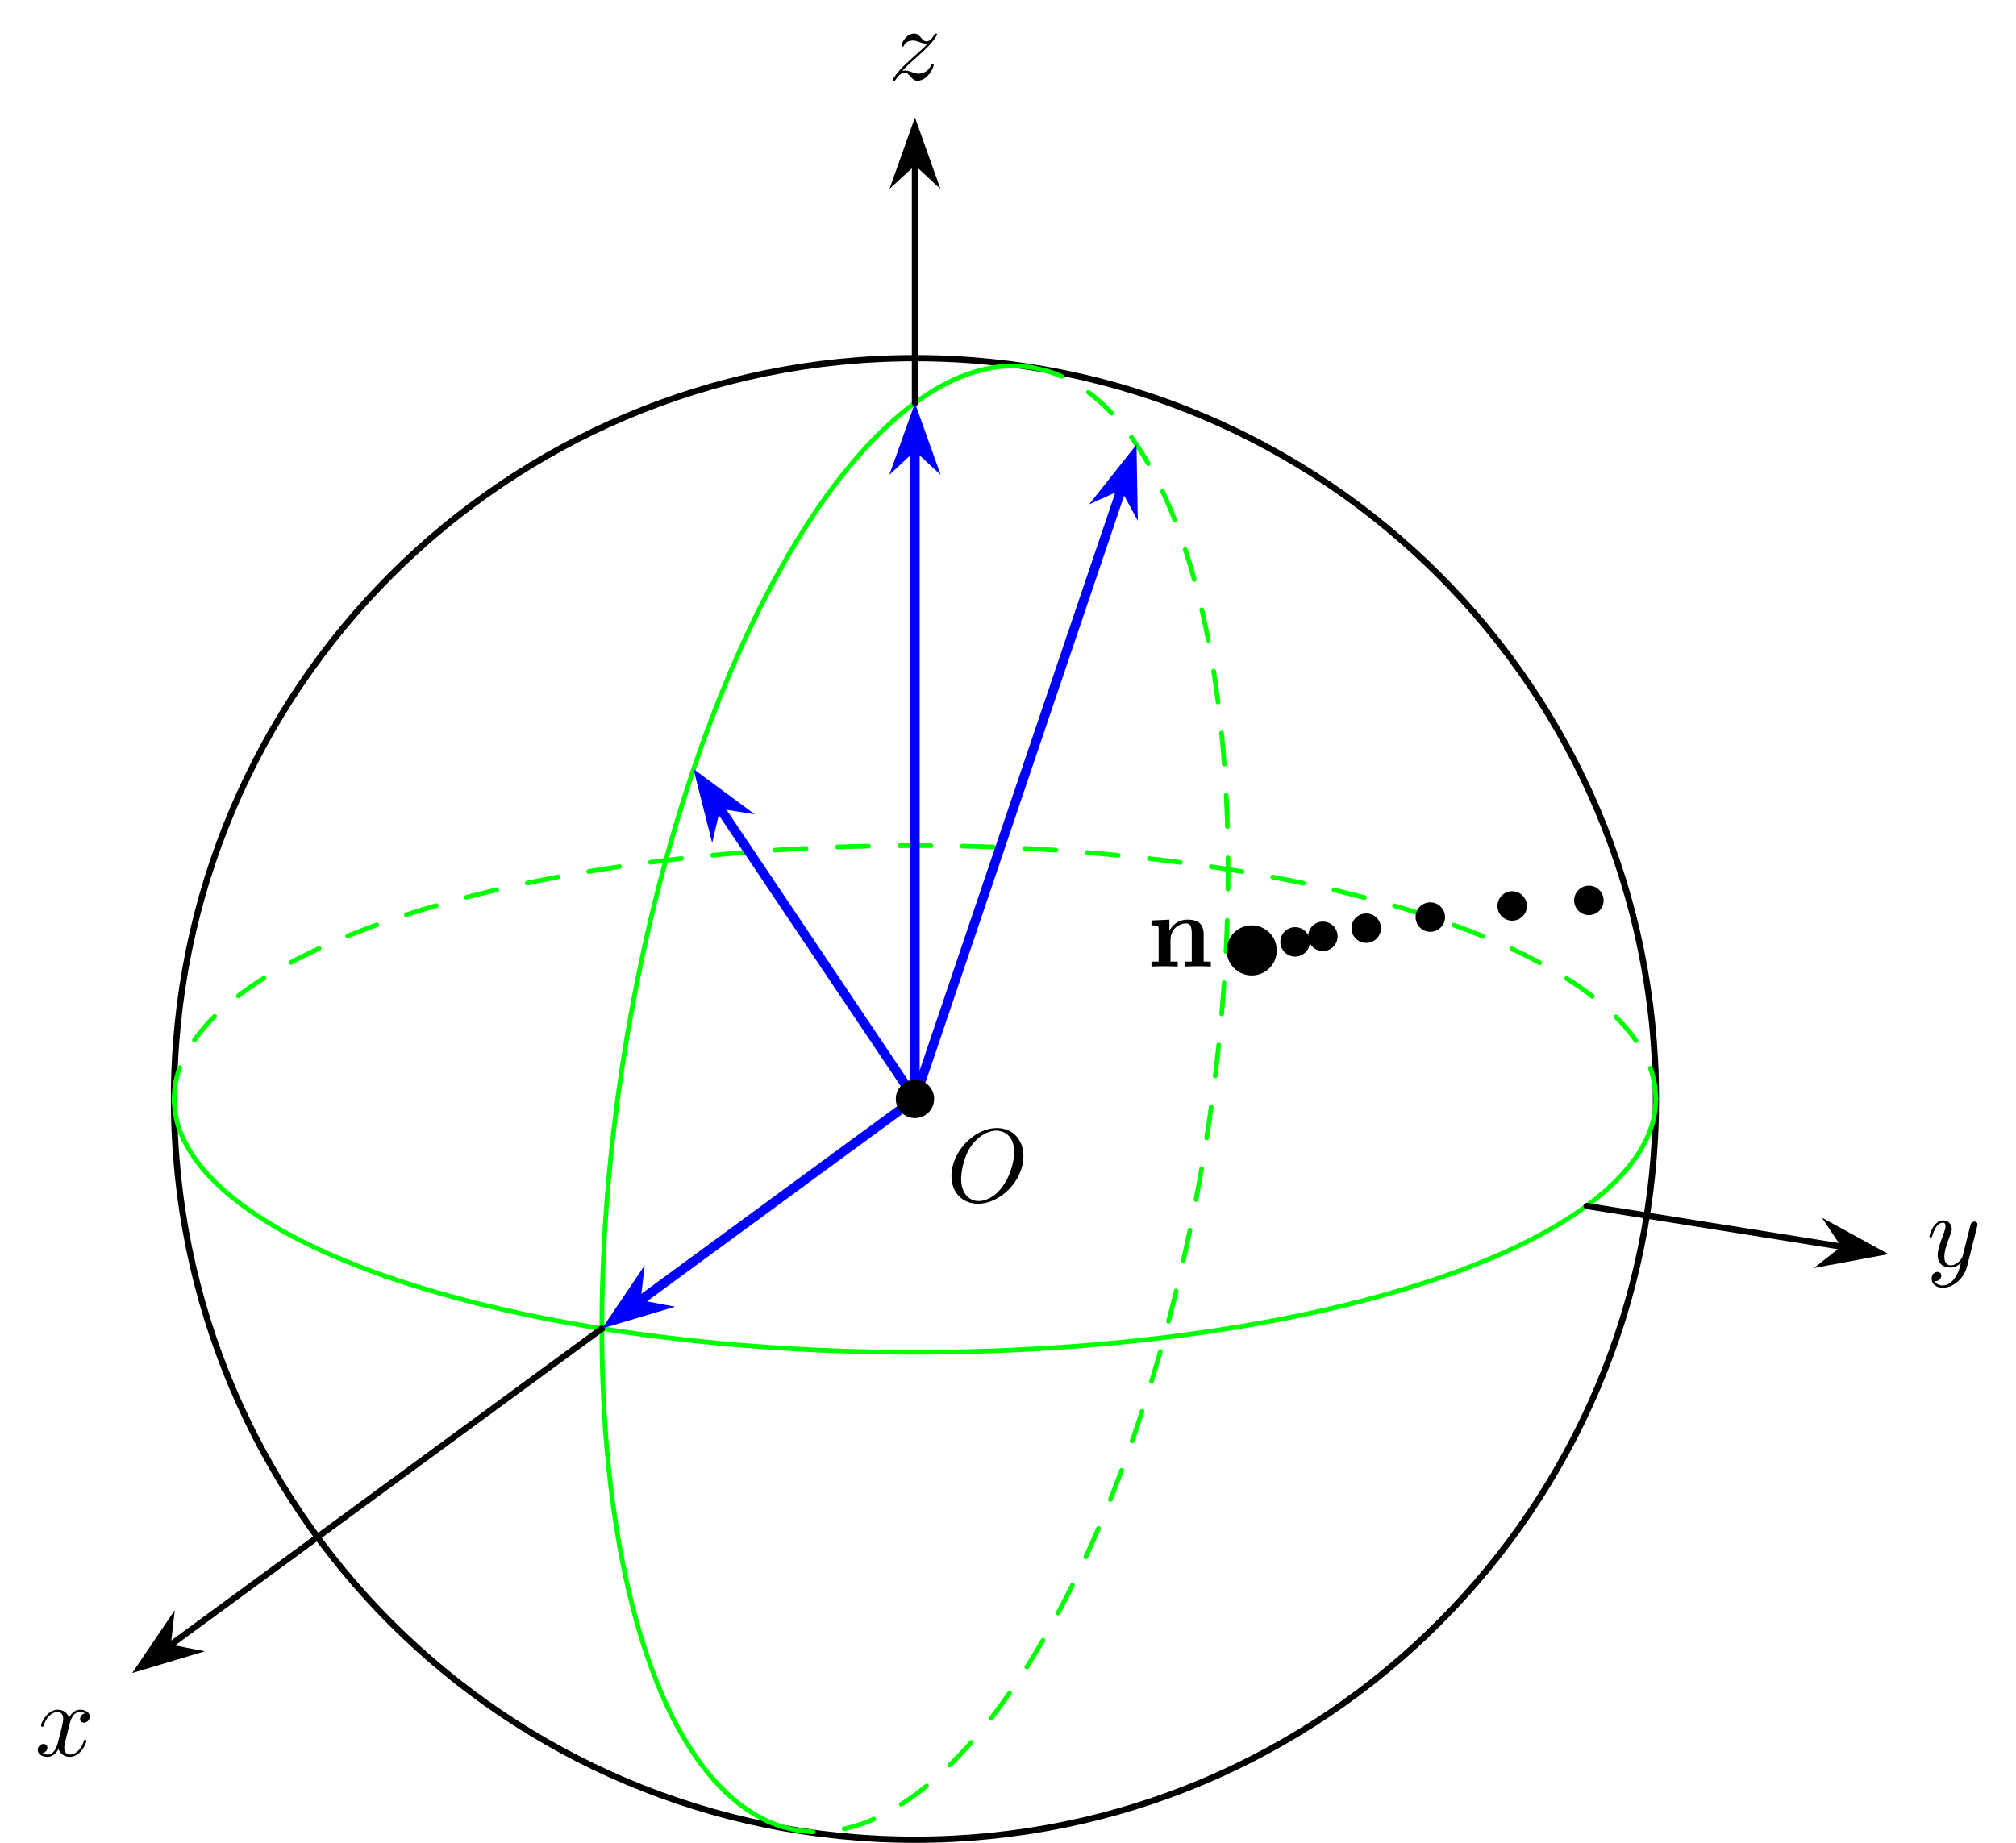
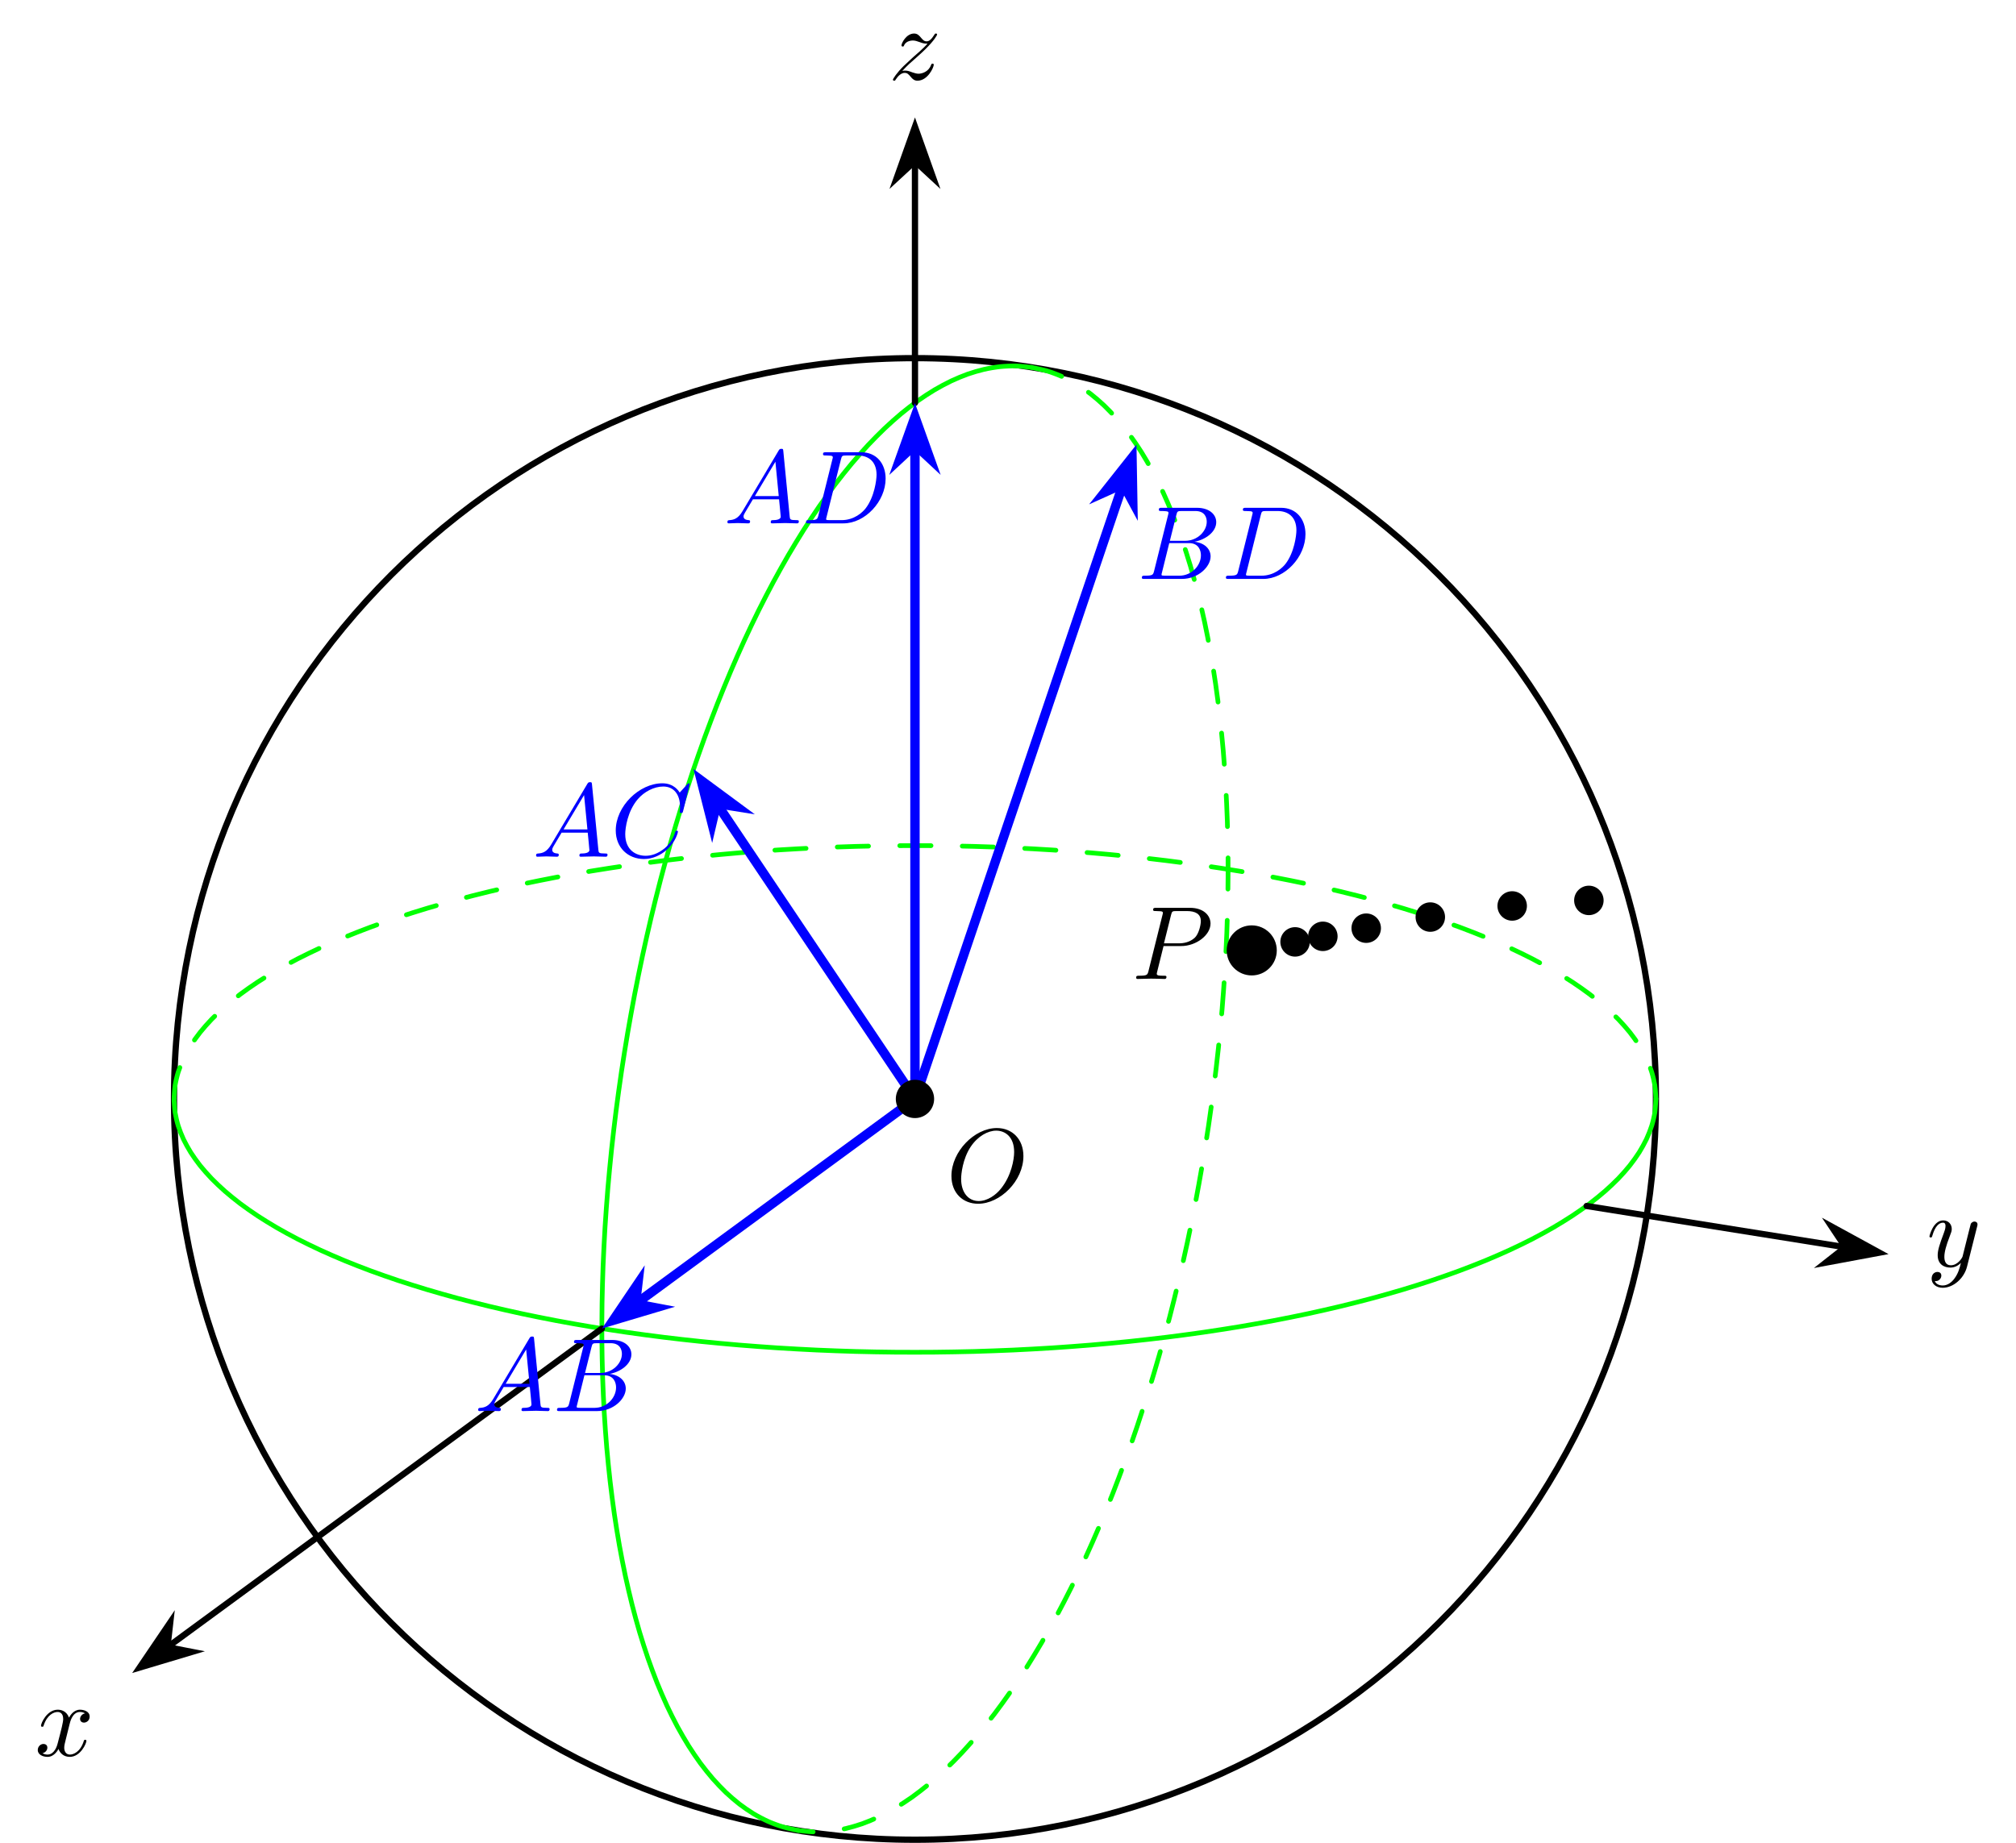
<svg xmlns="http://www.w3.org/2000/svg" xmlns:xlink="http://www.w3.org/1999/xlink" version="1.1" width="260.29pt" height="237.99pt" viewBox="-72 -72 192.804 176.292">
  <defs>
-     <path id="enotska-sfera-g0-110" d="M1.136-3.547V-.468H.448V0C.727-.01 1.325-.03 1.704-.03C2.092-.03 2.68-.01 2.959 0V-.468H2.271V-2.55C2.271-3.636 3.128-4.125 3.756-4.125C4.095-4.125 4.304-3.915 4.304-3.158V-.468H3.616V0C3.895-.01 4.493-.03 4.872-.03C5.26-.03 5.848-.01 6.127 0V-.468H5.44V-3.049C5.44-4.095 4.902-4.483 3.905-4.483C2.949-4.483 2.421-3.915 2.162-3.407V-4.483L.448-4.403V-3.935C1.066-3.935 1.136-3.935 1.136-3.547Z" />
-     <path id="enotska-sfera-g1-79" d="M7.372-4.344C7.372-5.948 6.316-7.024 4.832-7.024C2.68-7.024 .488-4.762 .488-2.441C.488-.787 1.604 .219 3.039 .219C5.151 .219 7.372-1.963 7.372-4.344ZM3.098-.04C2.112-.04 1.415-.847 1.415-2.162C1.415-2.6 1.554-4.055 2.321-5.22C3.009-6.257 3.985-6.775 4.772-6.775C5.589-6.775 6.486-6.217 6.486-4.732C6.486-4.015 6.217-2.461 5.23-1.235C4.752-.628 3.935-.04 3.098-.04Z" />
-     <path id="enotska-sfera-g1-120" d="M3.328-3.009C3.387-3.268 3.616-4.184 4.314-4.184C4.364-4.184 4.603-4.184 4.812-4.055C4.533-4.005 4.334-3.756 4.334-3.517C4.334-3.357 4.443-3.168 4.712-3.168C4.932-3.168 5.25-3.347 5.25-3.746C5.25-4.264 4.663-4.403 4.324-4.403C3.746-4.403 3.397-3.875 3.278-3.646C3.029-4.304 2.491-4.403 2.202-4.403C1.166-4.403 .598-3.118 .598-2.869C.598-2.77 .697-2.77 .717-2.77C.797-2.77 .827-2.79 .847-2.879C1.186-3.935 1.843-4.184 2.182-4.184C2.371-4.184 2.72-4.095 2.72-3.517C2.72-3.208 2.55-2.54 2.182-1.146C2.022-.528 1.674-.11 1.235-.11C1.176-.11 .946-.11 .737-.239C.986-.289 1.205-.498 1.205-.777C1.205-1.046 .986-1.126 .837-1.126C.538-1.126 .289-.867 .289-.548C.289-.09 .787 .11 1.225 .11C1.883 .11 2.242-.588 2.271-.648C2.391-.279 2.75 .11 3.347 .11C4.374 .11 4.941-1.176 4.941-1.425C4.941-1.524 4.852-1.524 4.822-1.524C4.732-1.524 4.712-1.484 4.692-1.415C4.364-.349 3.686-.11 3.367-.11C2.979-.11 2.819-.428 2.819-.767C2.819-.986 2.879-1.205 2.989-1.644L3.328-3.009Z" />
-     <path id="enotska-sfera-g1-121" d="M4.842-3.796C4.882-3.935 4.882-3.955 4.882-4.025C4.882-4.204 4.742-4.294 4.593-4.294C4.493-4.294 4.334-4.234 4.244-4.085C4.224-4.035 4.144-3.726 4.105-3.547C4.035-3.288 3.965-3.019 3.905-2.75L3.457-.956C3.417-.807 2.989-.11 2.331-.11C1.823-.11 1.714-.548 1.714-.917C1.714-1.375 1.883-1.993 2.222-2.869C2.381-3.278 2.421-3.387 2.421-3.587C2.421-4.035 2.102-4.403 1.604-4.403C.658-4.403 .289-2.959 .289-2.869C.289-2.77 .389-2.77 .408-2.77C.508-2.77 .518-2.79 .568-2.949C.837-3.885 1.235-4.184 1.574-4.184C1.654-4.184 1.823-4.184 1.823-3.866C1.823-3.616 1.724-3.357 1.654-3.168C1.255-2.112 1.076-1.544 1.076-1.076C1.076-.189 1.704 .11 2.291 .11C2.68 .11 3.019-.06 3.298-.339C3.168 .179 3.049 .667 2.65 1.196C2.391 1.534 2.012 1.823 1.554 1.823C1.415 1.823 .966 1.793 .797 1.405C.956 1.405 1.086 1.405 1.225 1.285C1.325 1.196 1.425 1.066 1.425 .877C1.425 .568 1.156 .528 1.056 .528C.827 .528 .498 .687 .498 1.176C.498 1.674 .936 2.042 1.554 2.042C2.58 2.042 3.606 1.136 3.885 .01L4.842-3.796Z" />
-     <path id="enotska-sfera-g1-122" d="M1.325-.827C1.863-1.405 2.152-1.654 2.511-1.963C2.511-1.973 3.128-2.501 3.487-2.859C4.433-3.786 4.653-4.264 4.653-4.304C4.653-4.403 4.563-4.403 4.543-4.403C4.473-4.403 4.443-4.384 4.394-4.294C4.095-3.816 3.885-3.656 3.646-3.656S3.288-3.806 3.138-3.975C2.949-4.204 2.78-4.403 2.451-4.403C1.704-4.403 1.245-3.477 1.245-3.268C1.245-3.218 1.275-3.158 1.365-3.158S1.474-3.208 1.494-3.268C1.684-3.726 2.262-3.736 2.341-3.736C2.55-3.736 2.74-3.666 2.969-3.587C3.367-3.437 3.477-3.437 3.736-3.437C3.377-3.009 2.54-2.291 2.351-2.132L1.455-1.295C.777-.628 .428-.06 .428 .01C.428 .11 .528 .11 .548 .11C.628 .11 .648 .09 .707-.02C.936-.369 1.235-.638 1.554-.638C1.783-.638 1.883-.548 2.132-.259C2.301-.05 2.481 .11 2.77 .11C3.756 .11 4.334-1.156 4.334-1.425C4.334-1.474 4.294-1.524 4.214-1.524C4.125-1.524 4.105-1.465 4.075-1.395C3.846-.747 3.208-.558 2.879-.558C2.68-.558 2.501-.618 2.291-.687C1.953-.817 1.803-.857 1.594-.857C1.574-.857 1.415-.857 1.325-.827Z" />
+     <path id="enotska-sfera-g0-65" d="M1.783-1.146C1.385-.478 .996-.339 .558-.309C.438-.299 .349-.299 .349-.11C.349-.05 .399 0 .478 0C.747 0 1.056-.03 1.335-.03C1.664-.03 2.012 0 2.331 0C2.391 0 2.521 0 2.521-.189C2.521-.299 2.431-.309 2.361-.309C2.132-.329 1.893-.408 1.893-.658C1.893-.777 1.953-.887 2.032-1.026L2.79-2.301H5.29C5.31-2.092 5.45-.737 5.45-.638C5.45-.339 4.932-.309 4.732-.309C4.593-.309 4.493-.309 4.493-.11C4.493 0 4.613 0 4.633 0C5.041 0 5.469-.03 5.878-.03C6.127-.03 6.755 0 7.004 0C7.064 0 7.183 0 7.183-.199C7.183-.309 7.083-.309 6.954-.309C6.336-.309 6.336-.379 6.306-.667L5.699-6.894C5.679-7.093 5.679-7.133 5.509-7.133C5.35-7.133 5.31-7.064 5.25-6.964L1.783-1.146ZM2.979-2.61L4.941-5.898L5.26-2.61H2.979Z" />
+     <path id="enotska-sfera-g0-66" d="M1.594-.777C1.494-.389 1.474-.309 .687-.309C.518-.309 .418-.309 .418-.11C.418 0 .508 0 .687 0H4.244C5.818 0 6.994-1.176 6.994-2.152C6.994-2.869 6.416-3.447 5.45-3.557C6.486-3.746 7.532-4.483 7.532-5.43C7.532-6.167 6.874-6.804 5.679-6.804H2.331C2.142-6.804 2.042-6.804 2.042-6.605C2.042-6.496 2.132-6.496 2.321-6.496C2.341-6.496 2.531-6.496 2.7-6.476C2.879-6.456 2.969-6.446 2.969-6.316C2.969-6.276 2.959-6.247 2.929-6.127L1.594-.777ZM3.098-3.646L3.716-6.117C3.806-6.466 3.826-6.496 4.254-6.496H5.539C6.416-6.496 6.625-5.908 6.625-5.469C6.625-4.593 5.768-3.646 4.553-3.646H3.098ZM2.65-.309C2.511-.309 2.491-.309 2.431-.319C2.331-.329 2.301-.339 2.301-.418C2.301-.448 2.301-.468 2.351-.648L3.039-3.427H4.922C5.878-3.427 6.067-2.69 6.067-2.262C6.067-1.275 5.181-.309 4.005-.309H2.65Z" />
+     <path id="enotska-sfera-g0-67" d="M7.572-6.924C7.572-6.954 7.552-7.024 7.462-7.024C7.432-7.024 7.422-7.014 7.313-6.904L6.615-6.137C6.526-6.276 6.067-7.024 4.961-7.024C2.74-7.024 .498-4.822 .498-2.511C.498-.867 1.674 .219 3.198 .219C4.065 .219 4.822-.179 5.35-.638C6.276-1.455 6.446-2.361 6.446-2.391C6.446-2.491 6.346-2.491 6.326-2.491C6.267-2.491 6.217-2.471 6.197-2.391C6.107-2.102 5.878-1.395 5.191-.817C4.503-.259 3.875-.09 3.357-.09C2.461-.09 1.405-.608 1.405-2.162C1.405-2.73 1.614-4.344 2.61-5.509C3.218-6.217 4.154-6.715 5.041-6.715C6.057-6.715 6.645-5.948 6.645-4.792C6.645-4.394 6.615-4.384 6.615-4.284S6.725-4.184 6.765-4.184C6.894-4.184 6.894-4.204 6.944-4.384L7.572-6.924Z" />
+     <path id="enotska-sfera-g0-68" d="M1.584-.777C1.484-.389 1.465-.309 .677-.309C.508-.309 .399-.309 .399-.12C.399 0 .488 0 .677 0H3.975C6.047 0 8.01-2.102 8.01-4.284C8.01-5.689 7.163-6.804 5.669-6.804H2.321C2.132-6.804 2.022-6.804 2.022-6.615C2.022-6.496 2.112-6.496 2.311-6.496C2.441-6.496 2.62-6.486 2.74-6.476C2.899-6.456 2.959-6.426 2.959-6.316C2.959-6.276 2.949-6.247 2.919-6.127L1.584-.777ZM3.736-6.117C3.826-6.466 3.846-6.496 4.274-6.496H5.34C6.316-6.496 7.143-5.968 7.143-4.653C7.143-4.164 6.944-2.531 6.097-1.435C5.808-1.066 5.021-.309 3.796-.309H2.67C2.531-.309 2.511-.309 2.451-.319C2.351-.329 2.321-.339 2.321-.418C2.321-.448 2.321-.468 2.371-.648L3.736-6.117Z" />
+     <path id="enotska-sfera-g0-79" d="M7.372-4.344C7.372-5.948 6.316-7.024 4.832-7.024C2.68-7.024 .488-4.762 .488-2.441C.488-.787 1.604 .219 3.039 .219C5.151 .219 7.372-1.963 7.372-4.344ZM3.098-.04C2.112-.04 1.415-.847 1.415-2.162C1.415-2.6 1.554-4.055 2.321-5.22C3.009-6.257 3.985-6.775 4.772-6.775C5.589-6.775 6.486-6.217 6.486-4.732C6.486-4.015 6.217-2.461 5.23-1.235C4.752-.628 3.935-.04 3.098-.04Z" />
+     <path id="enotska-sfera-g0-80" d="M3.019-3.148H4.712C6.127-3.148 7.512-4.184 7.512-5.3C7.512-6.067 6.854-6.804 5.549-6.804H2.321C2.132-6.804 2.022-6.804 2.022-6.615C2.022-6.496 2.112-6.496 2.311-6.496C2.441-6.496 2.62-6.486 2.74-6.476C2.899-6.456 2.959-6.426 2.959-6.316C2.959-6.276 2.949-6.247 2.919-6.127L1.584-.777C1.484-.389 1.465-.309 .677-.309C.508-.309 .399-.309 .399-.12C.399 0 .518 0 .548 0C.827 0 1.534-.03 1.813-.03C2.022-.03 2.242-.02 2.451-.02C2.67-.02 2.889 0 3.098 0C3.168 0 3.298 0 3.298-.199C3.298-.309 3.208-.309 3.019-.309C2.65-.309 2.371-.309 2.371-.488C2.371-.548 2.391-.598 2.401-.658L3.019-3.148ZM3.736-6.117C3.826-6.466 3.846-6.496 4.274-6.496H5.23C6.057-6.496 6.585-6.227 6.585-5.539C6.585-5.151 6.386-4.294 5.998-3.935C5.499-3.487 4.902-3.407 4.463-3.407H3.059L3.736-6.117Z" />
+     <path id="enotska-sfera-g0-120" d="M3.328-3.009C3.387-3.268 3.616-4.184 4.314-4.184C4.364-4.184 4.603-4.184 4.812-4.055C4.533-4.005 4.334-3.756 4.334-3.517C4.334-3.357 4.443-3.168 4.712-3.168C4.932-3.168 5.25-3.347 5.25-3.746C5.25-4.264 4.663-4.403 4.324-4.403C3.746-4.403 3.397-3.875 3.278-3.646C3.029-4.304 2.491-4.403 2.202-4.403C1.166-4.403 .598-3.118 .598-2.869C.598-2.77 .697-2.77 .717-2.77C.797-2.77 .827-2.79 .847-2.879C1.186-3.935 1.843-4.184 2.182-4.184C2.371-4.184 2.72-4.095 2.72-3.517C2.72-3.208 2.55-2.54 2.182-1.146C2.022-.528 1.674-.11 1.235-.11C1.176-.11 .946-.11 .737-.239C.986-.289 1.205-.498 1.205-.777C1.205-1.046 .986-1.126 .837-1.126C.538-1.126 .289-.867 .289-.548C.289-.09 .787 .11 1.225 .11C1.883 .11 2.242-.588 2.271-.648C2.391-.279 2.75 .11 3.347 .11C4.374 .11 4.941-1.176 4.941-1.425C4.941-1.524 4.852-1.524 4.822-1.524C4.732-1.524 4.712-1.484 4.692-1.415C4.364-.349 3.686-.11 3.367-.11C2.979-.11 2.819-.428 2.819-.767C2.819-.986 2.879-1.205 2.989-1.644L3.328-3.009Z" />
+     <path id="enotska-sfera-g0-121" d="M4.842-3.796C4.882-3.935 4.882-3.955 4.882-4.025C4.882-4.204 4.742-4.294 4.593-4.294C4.493-4.294 4.334-4.234 4.244-4.085C4.224-4.035 4.144-3.726 4.105-3.547C4.035-3.288 3.965-3.019 3.905-2.75L3.457-.956C3.417-.807 2.989-.11 2.331-.11C1.823-.11 1.714-.548 1.714-.917C1.714-1.375 1.883-1.993 2.222-2.869C2.381-3.278 2.421-3.387 2.421-3.587C2.421-4.035 2.102-4.403 1.604-4.403C.658-4.403 .289-2.959 .289-2.869C.289-2.77 .389-2.77 .408-2.77C.508-2.77 .518-2.79 .568-2.949C.837-3.885 1.235-4.184 1.574-4.184C1.654-4.184 1.823-4.184 1.823-3.866C1.823-3.616 1.724-3.357 1.654-3.168C1.255-2.112 1.076-1.544 1.076-1.076C1.076-.189 1.704 .11 2.291 .11C2.68 .11 3.019-.06 3.298-.339C3.168 .179 3.049 .667 2.65 1.196C2.391 1.534 2.012 1.823 1.554 1.823C1.415 1.823 .966 1.793 .797 1.405C.956 1.405 1.086 1.405 1.225 1.285C1.325 1.196 1.425 1.066 1.425 .877C1.425 .568 1.156 .528 1.056 .528C.827 .528 .498 .687 .498 1.176C.498 1.674 .936 2.042 1.554 2.042C2.58 2.042 3.606 1.136 3.885 .01L4.842-3.796Z" />
+     <path id="enotska-sfera-g0-122" d="M1.325-.827C1.863-1.405 2.152-1.654 2.511-1.963C2.511-1.973 3.128-2.501 3.487-2.859C4.433-3.786 4.653-4.264 4.653-4.304C4.653-4.403 4.563-4.403 4.543-4.403C4.473-4.403 4.443-4.384 4.394-4.294C4.095-3.816 3.885-3.656 3.646-3.656S3.288-3.806 3.138-3.975C2.949-4.204 2.78-4.403 2.451-4.403C1.704-4.403 1.245-3.477 1.245-3.268C1.245-3.218 1.275-3.158 1.365-3.158S1.474-3.208 1.494-3.268C1.684-3.726 2.262-3.736 2.341-3.736C2.55-3.736 2.74-3.666 2.969-3.587C3.367-3.437 3.477-3.437 3.736-3.437C3.377-3.009 2.54-2.291 2.351-2.132L1.455-1.295C.777-.628 .428-.06 .428 .01C.428 .11 .528 .11 .548 .11C.628 .11 .648 .09 .707-.02C.936-.369 1.235-.638 1.554-.638C1.783-.638 1.883-.548 2.132-.259C2.301-.05 2.481 .11 2.77 .11C3.756 .11 4.334-1.156 4.334-1.425C4.334-1.474 4.294-1.524 4.214-1.524C4.125-1.524 4.105-1.465 4.075-1.395C3.846-.747 3.208-.558 2.879-.558C2.68-.558 2.501-.618 2.291-.687C1.953-.817 1.803-.857 1.594-.857C1.574-.857 1.415-.857 1.325-.827Z" />
  </defs>
  <g id="enotska-sfera-page1">
    <g stroke-miterlimit="10" transform="translate(15.50412,33.12674)scale(0.996264,-0.996264)">
      <g fill="#000" stroke="#000">
        <g stroke-width="0.4">
          <g stroke-width="0.6">
            <g stroke-linecap="round">
              <g stroke-linejoin="round">
                <path d="M71.132 0C71.132 39.286 39.286 71.132 0 71.132S-71.132 39.286-71.132 0S-39.286-71.132 0-71.132S71.132-39.286 71.132 0ZM0 0" fill="none" />
                <g fill="#0f0" stroke="#0f0">
                  <g stroke-width="0.45">
                    <path d="M-71.13-.004C-71.13-.004-71.084-.939-71.028-1.298C-70.971-1.657-70.836-2.233-70.724-2.59C-70.612-2.947-70.388-3.518-70.221-3.873C-70.054-4.227-69.741-4.794-69.519-5.146C-69.297-5.497-68.897-6.058-68.62-6.405C-68.344-6.751-67.857-7.302-67.527-7.643C-67.197-7.984-66.624-8.527-66.241-8.862C-65.858-9.197-65.203-9.729-64.769-10.056C-64.335-10.383-63.599-10.901-63.114-11.22C-62.63-11.538-61.811-12.043-61.278-12.353C-60.744-12.662-59.85-13.152-59.27-13.451C-58.689-13.751-57.72-14.222-57.093-14.511C-56.467-14.799-55.425-15.253-54.754-15.53C-54.084-15.806-52.974-16.241-52.261-16.504C-51.549-16.768-50.372-17.181-49.619-17.431C-48.867-17.682-47.626-18.074-46.835-18.31C-46.045-18.547-44.746-18.916-43.92-19.138C-43.094-19.359-41.74-19.703-40.881-19.909C-40.022-20.116-38.618-20.435-37.728-20.626C-36.838-20.816-35.382-21.109-34.463-21.283C-33.544-21.457-32.048-21.722-31.104-21.879C-30.16-22.036-28.625-22.274-27.658-22.413C-26.69-22.553-25.119-22.764-24.13-22.885C-23.142-23.007-21.54-23.188-20.534-23.291C-19.529-23.395-17.901-23.547-16.881-23.632S-14.212-23.839-13.18-23.906C-12.148-23.972-10.483-24.064-9.442-24.112C-8.401-24.16-6.723-24.221-5.675-24.25S-2.944-24.309-1.894-24.318C-.844-24.327 .843-24.327 1.893-24.317C2.943-24.307 4.629-24.277 5.677-24.249C6.724-24.22 8.4-24.158 9.441-24.111C10.482-24.063 12.146-23.971 13.179-23.905C14.211-23.838 15.861-23.716 16.881-23.631S19.528-23.394 20.533-23.29C21.539-23.186 23.14-23.005 24.128-22.883C25.116-22.761 26.687-22.551 27.656-22.411C28.624-22.271 30.161-22.033 31.106-21.876C32.051-21.719 33.548-21.453 34.466-21.279C35.385-21.105 36.838-20.812 37.728-20.621C38.618-20.431 40.025-20.111 40.884-19.905C41.744-19.698 43.096-19.354 43.922-19.132C44.748-18.91 46.048-18.542 46.839-18.305C47.63-18.068 48.869-17.677 49.622-17.426C50.374-17.175 51.551-16.762 52.264-16.498C52.976-16.234 54.086-15.8 54.757-15.523C55.427-15.247 56.468-14.792 57.095-14.504C57.721-14.216 58.691-13.744 59.272-13.445C59.853-13.145 60.747-12.655 61.28-12.345C61.813-12.035 62.63-11.531 63.114-11.212C63.598-10.894 64.337-10.376 64.77-10.05C65.204-9.723 65.857-9.191 66.24-8.857C66.623-8.522 67.198-7.979 67.528-7.638C67.859-7.297 68.344-6.745 68.62-6.398C68.896-6.052 69.297-5.491 69.519-5.139C69.741-4.788 70.054-4.221 70.221-3.866C70.388-3.511 70.613-2.94 70.725-2.583C70.837-2.226 70.972-1.65 71.028-1.292C71.084-.933 71.129 .003 71.129 .003" fill="none" />
                  </g>
                </g>
                <g fill="#0f0" stroke="#0f0">
                  <g stroke-dasharray="3.0,3.0" stroke-dashoffset="0.0">
                    <g stroke-width="0.45">
                      <path d="M71.13 .004C71.13 .004 71.084 .939 71.028 1.298C70.971 1.657 70.836 2.233 70.724 2.59C70.612 2.947 70.388 3.518 70.221 3.873C70.054 4.227 69.741 4.794 69.519 5.146C69.297 5.497 68.897 6.058 68.62 6.405C68.344 6.751 67.857 7.302 67.527 7.643C67.197 7.984 66.624 8.527 66.241 8.862C65.858 9.197 65.203 9.729 64.769 10.056C64.335 10.383 63.599 10.901 63.114 11.22C62.63 11.538 61.811 12.043 61.278 12.353C60.744 12.662 59.85 13.152 59.27 13.451C58.689 13.751 57.72 14.222 57.093 14.511C56.467 14.799 55.425 15.253 54.754 15.53C54.084 15.806 52.974 16.241 52.261 16.504C51.549 16.768 50.372 17.181 49.619 17.431C48.867 17.682 47.626 18.074 46.835 18.31C46.045 18.547 44.746 18.916 43.92 19.138C43.094 19.359 41.74 19.703 40.881 19.909C40.022 20.116 38.618 20.435 37.728 20.626C36.838 20.816 35.382 21.109 34.463 21.283C33.544 21.457 32.048 21.722 31.104 21.879C30.16 22.036 28.625 22.274 27.658 22.413C26.69 22.553 25.119 22.764 24.13 22.885C23.142 23.007 21.54 23.188 20.534 23.291C19.529 23.395 17.901 23.547 16.881 23.632S14.212 23.839 13.18 23.906C12.148 23.972 10.483 24.064 9.442 24.112C8.401 24.16 6.723 24.221 5.675 24.25S2.944 24.309 1.894 24.318C.844 24.327-.843 24.327-1.893 24.317C-2.943 24.307-4.629 24.277-5.677 24.249C-6.724 24.22-8.4 24.158-9.441 24.111C-10.482 24.063-12.146 23.971-13.179 23.905C-14.211 23.838-15.861 23.716-16.881 23.631S-19.528 23.394-20.533 23.29C-21.539 23.186-23.14 23.005-24.128 22.883C-25.116 22.761-26.687 22.551-27.656 22.411C-28.624 22.271-30.161 22.033-31.106 21.876C-32.051 21.719-33.548 21.453-34.466 21.279C-35.385 21.105-36.838 20.812-37.728 20.621C-38.618 20.431-40.025 20.111-40.884 19.905C-41.744 19.698-43.096 19.354-43.922 19.132C-44.748 18.91-46.048 18.542-46.839 18.305C-47.63 18.068-48.869 17.677-49.622 17.426C-50.374 17.175-51.551 16.762-52.264 16.498C-52.976 16.234-54.086 15.8-54.757 15.523C-55.427 15.247-56.468 14.792-57.095 14.504C-57.721 14.216-58.691 13.744-59.272 13.445C-59.853 13.145-60.747 12.655-61.28 12.345C-61.813 12.035-62.63 11.531-63.114 11.212C-63.598 10.894-64.337 10.376-64.77 10.05C-65.204 9.723-65.857 9.191-66.24 8.857C-66.623 8.522-67.198 7.979-67.528 7.638C-67.859 7.297-68.344 6.745-68.62 6.398C-68.896 6.052-69.297 5.491-69.519 5.139C-69.741 4.788-70.054 4.221-70.221 3.866C-70.388 3.511-70.613 2.94-70.725 2.583C-70.837 2.226-70.972 1.65-71.028 1.292C-71.084 .933-71.129-.003-71.129-.003" fill="none" />
                    </g>
                  </g>
                </g>
                <g fill="#0f0" stroke="#0f0">
                  <g stroke-width="0.45">
                    <path d="M-11.211-70.24C-11.211-70.24-12.277-70.023-12.679-69.902C-13.082-69.781-13.72-69.544-14.112-69.368C-14.504-69.192-15.124-68.865-15.505-68.634C-15.885-68.404-16.486-67.991-16.854-67.707C-17.221-67.424-17.8-66.925-18.154-66.588C-18.508-66.252-19.064-65.668-19.403-65.279C-19.743-64.891-20.275-64.227-20.598-63.788C-20.922-63.349-21.427-62.603-21.734-62.114C-22.04-61.626-22.519-60.802-22.808-60.265C-23.097-59.728-23.547-58.829-23.818-58.245C-24.088-57.661-24.508-56.687-24.76-56.058C-25.011-55.429-25.399-54.384-25.631-53.712C-25.863-53.041-26.22-51.931-26.431-51.218C-26.643-50.506-26.965-49.328-27.155-48.575S-27.634-46.586-27.803-45.797C-27.972-45.008-28.225-43.711-28.372-42.887C-28.519-42.063-28.736-40.713-28.86-39.856C-28.984-39-29.165-37.599-29.266-36.712C-29.368-35.825-29.513-34.379-29.591-33.465C-29.669-32.55-29.775-31.061-29.83-30.122C-29.884-29.182-29.954-27.657-29.985-26.695C-30.016-25.733-30.048-24.171-30.055-23.19C-30.063-22.209-30.055-20.622-30.039-19.624C-30.023-18.626-29.979-17.01-29.939-15.997C-29.9-14.985-29.817-13.35-29.754-12.327C-29.691-11.303-29.571-9.653-29.485-8.621S-29.24-5.928-29.131-4.891C-29.021-3.854-28.827-2.186-28.695-1.147C-28.563-.108-28.333 1.561-28.179 2.599C-28.024 3.638-27.757 5.303-27.581 6.339C-27.404 7.374-27.105 9.031-26.907 10.06C-26.709 11.089-26.373 12.736-26.155 13.755C-25.936 14.775-25.569 16.401-25.33 17.409S-24.691 20.021-24.432 21.013S-23.742 23.585-23.465 24.559C-23.187 25.533-22.727 27.081-22.432 28.034C-22.136 28.988-21.648 30.501-21.335 31.431C-21.023 32.361-20.507 33.834-20.178 34.738C-19.849 35.642-19.309 37.071-18.965 37.946C-18.621 38.822-18.055 40.203-17.696 41.047C-17.337 41.892-16.751 43.222-16.378 44.033C-16.006 44.844-15.398 46.119-15.013 46.894C-14.628 47.669-14.001 48.884-13.605 49.621S-12.566 51.508-12.16 52.205C-11.754 52.902-11.094 53.99-10.679 54.645C-10.264 55.3-9.592 56.316-9.169 56.927C-8.747 57.538-8.062 58.484-7.632 59.049S-6.509 60.486-6.074 61.004C-5.639 61.522-4.937 62.316-4.498 62.785C-4.059 63.255-3.352 63.969-2.91 64.388C-2.468 64.808-1.758 65.442-1.314 65.81S-.159 66.728 .284 67.044C.728 67.36 1.441 67.825 1.884 68.088C2.327 68.352 3.037 68.731 3.478 68.94C3.918 69.15 4.625 69.442 5.062 69.597C5.5 69.752 6.199 69.955 6.632 70.055C7.065 70.155 7.755 70.271 8.183 70.316C8.61 70.361 9.291 70.39 9.711 70.38S11.211 70.24 11.211 70.24" fill="none" />
                  </g>
                </g>
                <g fill="#0f0" stroke="#0f0">
                  <g stroke-dasharray="3.0,3.0" stroke-dashoffset="0.0">
                    <g stroke-width="0.45">
                      <path d="M11.211 70.24C11.211 70.24 12.277 70.023 12.679 69.902C13.082 69.781 13.72 69.544 14.112 69.368C14.504 69.192 15.124 68.865 15.505 68.634C15.885 68.404 16.486 67.991 16.854 67.707C17.221 67.424 17.8 66.925 18.154 66.588C18.508 66.252 19.064 65.668 19.403 65.279C19.743 64.891 20.275 64.227 20.598 63.788C20.922 63.349 21.427 62.603 21.734 62.114C22.04 61.626 22.519 60.802 22.808 60.265C23.097 59.728 23.547 58.829 23.818 58.245C24.088 57.661 24.508 56.687 24.76 56.058C25.011 55.429 25.399 54.384 25.631 53.712C25.863 53.041 26.22 51.931 26.431 51.218C26.643 50.506 26.965 49.328 27.155 48.575S27.634 46.586 27.803 45.797C27.972 45.008 28.225 43.711 28.372 42.887C28.519 42.063 28.736 40.713 28.86 39.856C28.984 39 29.165 37.599 29.266 36.712C29.368 35.825 29.513 34.379 29.591 33.465C29.669 32.55 29.775 31.061 29.83 30.122C29.884 29.182 29.954 27.657 29.985 26.695C30.016 25.733 30.048 24.171 30.055 23.19C30.063 22.209 30.055 20.622 30.039 19.624C30.023 18.626 29.979 17.01 29.939 15.997C29.9 14.985 29.817 13.35 29.754 12.327C29.691 11.303 29.571 9.653 29.485 8.621S29.24 5.928 29.131 4.891C29.021 3.854 28.827 2.186 28.695 1.147C28.563 .108 28.333-1.561 28.179-2.599C28.024-3.638 27.757-5.303 27.581-6.339C27.404-7.374 27.105-9.031 26.907-10.06C26.709-11.089 26.373-12.736 26.155-13.755C25.936-14.775 25.569-16.401 25.33-17.409S24.691-20.021 24.432-21.013S23.742-23.585 23.465-24.559C23.187-25.533 22.727-27.081 22.432-28.034C22.136-28.988 21.648-30.501 21.335-31.431C21.023-32.361 20.507-33.834 20.178-34.738C19.849-35.642 19.309-37.071 18.965-37.946C18.621-38.822 18.055-40.203 17.696-41.047C17.337-41.892 16.751-43.222 16.378-44.033C16.006-44.844 15.398-46.119 15.013-46.894C14.628-47.669 14.001-48.884 13.605-49.621S12.566-51.508 12.16-52.205C11.754-52.902 11.094-53.99 10.679-54.645C10.264-55.3 9.592-56.316 9.169-56.927C8.747-57.538 8.062-58.484 7.632-59.049S6.509-60.486 6.074-61.004C5.639-61.522 4.937-62.316 4.498-62.785C4.059-63.255 3.352-63.969 2.91-64.388C2.468-64.808 1.758-65.442 1.314-65.81S.159-66.728-.284-67.044C-.728-67.36-1.441-67.825-1.884-68.088C-2.327-68.352-3.037-68.731-3.478-68.94C-3.918-69.15-4.625-69.442-5.062-69.597C-5.5-69.752-6.199-69.955-6.632-70.055C-7.065-70.155-7.755-70.271-8.183-70.316C-8.61-70.361-9.291-70.39-9.711-70.38S-11.211-70.24-11.211-70.24" fill="none" />
                    </g>
                  </g>
                </g>
                <path d="M-30.053-22.051L-71.642-52.553" fill="none" />
                <g transform="matrix(-0.80634,-0.59138,0.59138,-0.80634,-69.64487,-51.08894)">
                  <g stroke-dasharray="none" stroke-dashoffset="0.0">
                    <g stroke-linejoin="miter">
                      <path d="M5.93 0L1.005 1.754L2.626 0L1.005-1.754Z" />
                    </g>
                  </g>
                </g>
                <g transform="translate(-84.49928,-63.06581)">
                  <g stroke="none" transform="scale(-1.00375,1.00375)translate(15.50412,33.12674)scale(-1,-1)">
                    <g fill="#000">
                      <g stroke="none">
-                         <use x="15.504" y="33.127" xlink:href="#enotska-sfera-g1-120" />
+                         <use x="15.504" y="33.127" xlink:href="#enotska-sfera-g0-120" />
                      </g>
                    </g>
                  </g>
                </g>
                <path d="M64.481-10.279L89.17-14.217" fill="none" />
                <g transform="matrix(0.98749,-0.15752,0.15752,0.98749,86.72426,-13.82672)">
                  <g stroke-dasharray="none" stroke-dashoffset="0.0">
                    <g stroke-linejoin="miter">
                      <path d="M5.93 0L1.005 1.754L2.626 0L1.005-1.754Z" />
                    </g>
                  </g>
                </g>
                <g transform="translate(97.10043,-16.0829)">
                  <g stroke="none" transform="scale(-1.00375,1.00375)translate(15.50412,33.12674)scale(-1,-1)">
                    <g fill="#000">
                      <g stroke="none">
-                         <use x="15.504" y="33.127" xlink:href="#enotska-sfera-g1-121" />
+                         <use x="15.504" y="33.127" xlink:href="#enotska-sfera-g0-121" />
                      </g>
                    </g>
                  </g>
                </g>
                <path d="M0 66.828V89.897" fill="none" />
                <g transform="matrix(0.0,1.0,-1.0,0.0,0.0,87.42082)">
                  <g stroke-dasharray="none" stroke-dashoffset="0.0">
                    <g stroke-linejoin="miter">
                      <path d="M5.93 0L1.005 1.754L2.626 0L1.005-1.754Z" />
                    </g>
                  </g>
                </g>
                <g transform="translate(-2.54515,97.88245)">
                  <g stroke="none" transform="scale(-1.00375,1.00375)translate(15.50412,33.12674)scale(-1,-1)">
                    <g fill="#000">
                      <g stroke="none">
-                         <use x="15.504" y="33.127" xlink:href="#enotska-sfera-g1-122" />
-                       </g>
-                     </g>
-                   </g>
-                 </g>
-                 <g fill="#00f" stroke="#00f">
-                   <g stroke-width="0.9">
-                     <path d="M0 0L-26.648-19.552" fill="none" />
-                     <g transform="matrix(-0.80623,-0.59152,0.59152,-0.80623,-24.5478,-18.01138)">
-                       <g stroke-dasharray="none" stroke-dashoffset="0.0">
-                         <g stroke-linejoin="miter">
-                           <path d="M5.481 0L1.508 1.421L2.83 0L1.508-1.421Z" />
-                         </g>
-                       </g>
-                     </g>
-                   </g>
-                 </g>
-                 <g fill="#00f" stroke="#00f">
-                   <g stroke-width="0.9">
-                     <path d="M0 0V62.605" fill="none" />
-                     <g transform="matrix(0.0,1.0,-1.0,0.0,0.0,59.99963)">
-                       <g stroke-dasharray="none" stroke-dashoffset="0.0">
-                         <g stroke-linejoin="miter">
-                           <path d="M5.481 0L1.508 1.421L2.83 0L1.508-1.421Z" />
-                         </g>
-                       </g>
-                     </g>
-                   </g>
-                 </g>
-                 <g fill="#00f" stroke="#00f">
-                   <g stroke-width="0.9">
-                     <path d="M0 0L-18.915 28.183" fill="none" />
-                     <g transform="matrix(-0.55725,0.83029,-0.83029,-0.55725,-17.4634,26.01971)">
-                       <g stroke-dasharray="none" stroke-dashoffset="0.0">
-                         <g stroke-linejoin="miter">
-                           <path d="M5.481 0L1.508 1.421L2.83 0L1.508-1.421Z" />
-                         </g>
-                       </g>
-                     </g>
-                   </g>
-                 </g>
-                 <g fill="#00f" stroke="#00f">
-                   <g stroke-width="0.9">
-                     <path d="M0 0L19.915 58.844" fill="none" />
-                     <g transform="matrix(0.32054,0.94719,-0.94719,0.32054,19.0798,56.3769)">
-                       <g stroke-dasharray="none" stroke-dashoffset="0.0">
-                         <g stroke-linejoin="miter">
-                           <path d="M5.481 0L1.508 1.421L2.83 0L1.508-1.421Z" />
+                         <use x="15.504" y="33.127" xlink:href="#enotska-sfera-g0-122" />
+                       </g>
+                     </g>
+                   </g>
+                 </g>
+                 <g class="del" data-del="AB">
+                   <g fill="#00f" stroke="#00f">
+                     <g stroke-width="0.9">
+                       <path d="M0 0L-26.648-19.552" fill="none" />
+                       <g transform="matrix(-0.80623,-0.59152,0.59152,-0.80623,-24.5478,-18.01138)">
+                         <g stroke-dasharray="none" stroke-dashoffset="0.0">
+                           <g stroke-linejoin="miter">
+                             <path d="M5.481 0L1.508 1.421L2.83 0L1.508-1.421Z" />
+                           </g>
+                         </g>
+                       </g>
+                     </g>
+                   </g>
+                   <g fill="#00f" stroke="#00f">
+                     <g fill="#00f" stroke="#00f">
+ </g>
+                     <g transform="translate(-42.28285,-29.97307)">
+                       <g stroke="none" transform="scale(-1.00375,1.00375)translate(15.50412,33.12674)scale(-1,-1)">
+                         <g fill="#00f">
+                           <g stroke="none">
+                             <g fill="#00f">
+                               <use x="15.504" y="33.127" xlink:href="#enotska-sfera-g0-65" />
+                               <use x="22.976" y="33.127" xlink:href="#enotska-sfera-g0-66" />
+                             </g>
+                           </g>
+                         </g>
+                       </g>
+                     </g>
+                   </g>
+                 </g>
+                 <g class="del" data-del="AD">
+                   <g fill="#00f" stroke="#00f">
+                     <g stroke-width="0.9">
+                       <path d="M0 0V62.605" fill="none" />
+                       <g transform="matrix(0.0,1.0,-1.0,0.0,0.0,59.99963)">
+                         <g stroke-dasharray="none" stroke-dashoffset="0.0">
+                           <g stroke-linejoin="miter">
+                             <path d="M5.481 0L1.508 1.421L2.83 0L1.508-1.421Z" />
+                           </g>
+                         </g>
+                       </g>
+                     </g>
+                   </g>
+                   <g fill="#00f" stroke="#00f">
+                     <g fill="#00f" stroke="#00f">
+ </g>
+                     <g transform="translate(-18.35695,55.26689)">
+                       <g stroke="none" transform="scale(-1.00375,1.00375)translate(15.50412,33.12674)scale(-1,-1)">
+                         <g fill="#00f">
+                           <g stroke="none">
+                             <g fill="#00f">
+                               <use x="15.504" y="33.127" xlink:href="#enotska-sfera-g0-65" />
+                               <use x="22.976" y="33.127" xlink:href="#enotska-sfera-g0-68" />
+                             </g>
+                           </g>
+                         </g>
+                       </g>
+                     </g>
+                   </g>
+                 </g>
+                 <g class="del" data-del="AC">
+                   <g fill="#00f" stroke="#00f">
+                     <g stroke-width="0.9">
+                       <path d="M0 0L-18.915 28.183" fill="none" />
+                       <g transform="matrix(-0.55725,0.83029,-0.83029,-0.55725,-17.4634,26.01971)">
+                         <g stroke-dasharray="none" stroke-dashoffset="0.0">
+                           <g stroke-linejoin="miter">
+                             <path d="M5.481 0L1.508 1.421L2.83 0L1.508-1.421Z" />
+                           </g>
+                         </g>
+                       </g>
+                     </g>
+                   </g>
+                   <g fill="#00f" stroke="#00f">
+                     <g fill="#00f" stroke="#00f">
+ </g>
+                     <g transform="translate(-36.72385,23.25778)">
+                       <g stroke="none" transform="scale(-1.00375,1.00375)translate(15.50412,33.12674)scale(-1,-1)">
+                         <g fill="#00f">
+                           <g stroke="none">
+                             <g fill="#00f">
+                               <use x="15.504" y="33.127" xlink:href="#enotska-sfera-g0-65" />
+                               <use x="22.976" y="33.127" xlink:href="#enotska-sfera-g0-67" />
+                             </g>
+                           </g>
+                         </g>
+                       </g>
+                     </g>
+                   </g>
+                 </g>
+                 <g class="del" data-del="BD">
+                   <g fill="#00f" stroke="#00f">
+                     <g stroke-width="0.9">
+                       <path d="M0 0L19.915 58.844" fill="none" />
+                       <g transform="matrix(0.32054,0.94719,-0.94719,0.32054,19.0798,56.3769)">
+                         <g stroke-dasharray="none" stroke-dashoffset="0.0">
+                           <g stroke-linejoin="miter">
+                             <path d="M5.481 0L1.508 1.421L2.83 0L1.508-1.421Z" />
+                           </g>
+                         </g>
+                       </g>
+                     </g>
+                   </g>
+                   <g fill="#00f" stroke="#00f">
+                     <g fill="#00f" stroke="#00f">
+ </g>
+                     <g transform="translate(21.36136,49.93222)">
+                       <g stroke="none" transform="scale(-1.00375,1.00375)translate(15.50412,33.12674)scale(-1,-1)">
+                         <g fill="#00f">
+                           <g stroke="none">
+                             <g fill="#00f">
+                               <use x="15.504" y="33.127" xlink:href="#enotska-sfera-g0-66" />
+                               <use x="23.561" y="33.127" xlink:href="#enotska-sfera-g0-68" />
+                             </g>
+                           </g>
                        </g>
                      </g>
                    </g>
                  </g>
                </g>
                <path d="M1.839 0C1.839 1.015 1.015 1.839 0 1.839S-1.839 1.015-1.839 0S-1.015-1.839 0-1.839S1.839-1.015 1.839 0ZM0 0" stroke="none" />
                <g stroke="none" transform="scale(-1.00375,1.00375)translate(15.50412,33.12674)scale(-1,-1)">
                  <g fill="#000">
                    <g stroke="none" />
                  </g>
                </g>
                <g transform="translate(3.01146,-9.84477)">
                  <g stroke="none" transform="scale(-1.00375,1.00375)translate(15.50412,33.12674)scale(-1,-1)">
                    <g fill="#000">
                      <g stroke="none">
-                         <use x="15.504" y="33.127" xlink:href="#enotska-sfera-g1-79" />
-                       </g>
-                     </g>
-                   </g>
-                 </g>
-                 <path d="M66.109 19.063C66.109 19.844 65.476 20.477 64.694 20.477S63.28 19.844 63.28 19.063C63.28 18.282 63.913 17.649 64.694 17.649S66.109 18.282 66.109 19.063ZM64.694 19.063" stroke="none" />
-                 <g transform="translate(64.69441,19.06316)">
-                   <g stroke="none" transform="scale(-1.00375,1.00375)translate(15.50412,33.12674)scale(-1,-1)">
-                     <g fill="#000">
-                       <g stroke="none" />
-                     </g>
-                   </g>
-                 </g>
-                 <path d="M58.747 18.53C58.747 19.311 58.113 19.944 57.332 19.944C56.551 19.944 55.918 19.311 55.918 18.53C55.918 17.749 56.551 17.115 57.332 17.115C58.113 17.115 58.747 17.749 58.747 18.53ZM57.332 18.53" stroke="none" />
-                 <g transform="translate(57.33224,18.5297)">
-                   <g stroke="none" transform="scale(-1.00375,1.00375)translate(15.50412,33.12674)scale(-1,-1)">
-                     <g fill="#000">
-                       <g stroke="none" />
-                     </g>
-                   </g>
-                 </g>
-                 <path d="M50.887 17.463C50.887 18.244 50.254 18.877 49.472 18.877C48.691 18.877 48.058 18.244 48.058 17.463S48.691 16.048 49.472 16.048C50.254 16.048 50.887 16.682 50.887 17.463ZM49.472 17.463" stroke="none" />
-                 <g transform="translate(49.47243,17.46277)">
-                   <g stroke="none" transform="scale(-1.00375,1.00375)translate(15.50412,33.12674)scale(-1,-1)">
-                     <g fill="#000">
-                       <g stroke="none" />
-                     </g>
-                   </g>
-                 </g>
-                 <path d="M44.734 16.396C44.734 17.177 44.1 17.81 43.319 17.81C42.538 17.81 41.905 17.177 41.905 16.396S42.538 14.982 43.319 14.982C44.1 14.982 44.734 15.615 44.734 16.396ZM43.319 16.396" stroke="none" />
-                 <g transform="translate(43.31937,16.39583)">
-                   <g stroke="none" transform="scale(-1.00375,1.00375)translate(15.50412,33.12674)scale(-1,-1)">
-                     <g fill="#000">
-                       <g stroke="none" />
-                     </g>
-                   </g>
-                 </g>
-                 <path d="M40.572 15.613C40.572 16.394 39.939 17.028 39.158 17.028S37.744 16.394 37.744 15.613C37.744 14.832 38.377 14.199 39.158 14.199S40.572 14.832 40.572 15.613ZM39.158 15.613" stroke="none" />
-                 <g transform="translate(39.15799,15.61327)">
-                   <g stroke="none" transform="scale(-1.00375,1.00375)translate(15.50412,33.12674)scale(-1,-1)">
-                     <g fill="#000">
-                       <g stroke="none" />
-                     </g>
-                   </g>
-                 </g>
-                 <path d="M37.905 15.08C37.905 15.861 37.272 16.494 36.491 16.494S35.076 15.861 35.076 15.08S35.71 13.665 36.491 13.665S37.905 14.299 37.905 15.08ZM36.491 15.08" stroke="none" />
-                 <g transform="translate(36.49066,15.0798)">
-                   <g stroke="none" transform="scale(-1.00375,1.00375)translate(15.50412,33.12674)scale(-1,-1)">
-                     <g fill="#000">
-                       <g stroke="none" />
-                     </g>
-                   </g>
-                 </g>
-                 <path d="M34.734 14.262C34.734 15.59 33.657 16.666 32.329 16.666C31.001 16.666 29.925 15.59 29.925 14.262C29.925 12.934 31.001 11.858 32.329 11.858C33.657 11.858 34.734 12.934 34.734 14.262ZM32.329 14.262" stroke="none" />
-                 <g transform="translate(32.32928,14.26196)">
-                   <g stroke="none" transform="scale(-1.00375,1.00375)translate(15.50412,33.12674)scale(-1,-1)">
-                     <g fill="#000">
-                       <g stroke="none" />
-                     </g>
-                   </g>
-                 </g>
-                 <g transform="translate(22.25331,12.7154)">
-                   <g stroke="none" transform="scale(-1.00375,1.00375)translate(15.50412,33.12674)scale(-1,-1)">
-                     <g fill="#000">
-                       <g stroke="none">
-                         <use x="15.504" y="33.127" xlink:href="#enotska-sfera-g0-110" />
+                         <use x="15.504" y="33.127" xlink:href="#enotska-sfera-g0-79" />
+                       </g>
+                     </g>
+                   </g>
+                 </g>
+                 <g class="del" data-del="zaporedje">
+                   <path d="M66.109 19.063C66.109 19.844 65.476 20.477 64.694 20.477S63.28 19.844 63.28 19.063C63.28 18.282 63.913 17.649 64.694 17.649S66.109 18.282 66.109 19.063ZM64.694 19.063" stroke="none" />
+                   <g transform="translate(64.69441,19.06316)">
+                     <g stroke="none" transform="scale(-1.00375,1.00375)translate(15.50412,33.12674)scale(-1,-1)">
+                       <g fill="#000">
+                         <g stroke="none" />
+                       </g>
+                     </g>
+                   </g>
+                   <path d="M58.747 18.53C58.747 19.311 58.113 19.944 57.332 19.944C56.551 19.944 55.918 19.311 55.918 18.53C55.918 17.749 56.551 17.115 57.332 17.115C58.113 17.115 58.747 17.749 58.747 18.53ZM57.332 18.53" stroke="none" />
+                   <g transform="translate(57.33224,18.5297)">
+                     <g stroke="none" transform="scale(-1.00375,1.00375)translate(15.50412,33.12674)scale(-1,-1)">
+                       <g fill="#000">
+                         <g stroke="none" />
+                       </g>
+                     </g>
+                   </g>
+                   <path d="M50.887 17.463C50.887 18.244 50.254 18.877 49.472 18.877C48.691 18.877 48.058 18.244 48.058 17.463S48.691 16.048 49.472 16.048C50.254 16.048 50.887 16.682 50.887 17.463ZM49.472 17.463" stroke="none" />
+                   <g transform="translate(49.47243,17.46277)">
+                     <g stroke="none" transform="scale(-1.00375,1.00375)translate(15.50412,33.12674)scale(-1,-1)">
+                       <g fill="#000">
+                         <g stroke="none" />
+                       </g>
+                     </g>
+                   </g>
+                   <path d="M44.734 16.396C44.734 17.177 44.1 17.81 43.319 17.81C42.538 17.81 41.905 17.177 41.905 16.396S42.538 14.982 43.319 14.982C44.1 14.982 44.734 15.615 44.734 16.396ZM43.319 16.396" stroke="none" />
+                   <g transform="translate(43.31937,16.39583)">
+                     <g stroke="none" transform="scale(-1.00375,1.00375)translate(15.50412,33.12674)scale(-1,-1)">
+                       <g fill="#000">
+                         <g stroke="none" />
+                       </g>
+                     </g>
+                   </g>
+                   <path d="M40.572 15.613C40.572 16.394 39.939 17.028 39.158 17.028S37.744 16.394 37.744 15.613C37.744 14.832 38.377 14.199 39.158 14.199S40.572 14.832 40.572 15.613ZM39.158 15.613" stroke="none" />
+                   <g transform="translate(39.15799,15.61327)">
+                     <g stroke="none" transform="scale(-1.00375,1.00375)translate(15.50412,33.12674)scale(-1,-1)">
+                       <g fill="#000">
+                         <g stroke="none" />
+                       </g>
+                     </g>
+                   </g>
+                   <path d="M37.905 15.08C37.905 15.861 37.272 16.494 36.491 16.494S35.076 15.861 35.076 15.08S35.71 13.665 36.491 13.665S37.905 14.299 37.905 15.08ZM36.491 15.08" stroke="none" />
+                   <g transform="translate(36.49066,15.0798)">
+                     <g stroke="none" transform="scale(-1.00375,1.00375)translate(15.50412,33.12674)scale(-1,-1)">
+                       <g fill="#000">
+                         <g stroke="none" />
+                       </g>
+                     </g>
+                   </g>
+                 </g>
+                 <g class="del" data-del="limita">
+                   <path d="M34.734 14.262C34.734 15.59 33.657 16.666 32.329 16.666C31.001 16.666 29.925 15.59 29.925 14.262C29.925 12.934 31.001 11.858 32.329 11.858C33.657 11.858 34.734 12.934 34.734 14.262ZM32.329 14.262" stroke="none" />
+                   <g transform="translate(32.32928,14.26196)">
+                     <g stroke="none" transform="scale(-1.00375,1.00375)translate(15.50412,33.12674)scale(-1,-1)">
+                       <g fill="#000">
+                         <g stroke="none" />
+                       </g>
+                     </g>
+                   </g>
+                   <g transform="translate(20.83315,11.52095)">
+                     <g stroke="none" transform="scale(-1.00375,1.00375)translate(15.50412,33.12674)scale(-1,-1)">
+                       <g fill="#000">
+                         <g stroke="none">
+                           <use x="15.504" y="33.127" xlink:href="#enotska-sfera-g0-80" />
+                         </g>
                      </g>
                    </g>
                  </g>
                </g>
              </g>
            </g>
          </g>
        </g>
      </g>
    </g>
  </g>
</svg>
